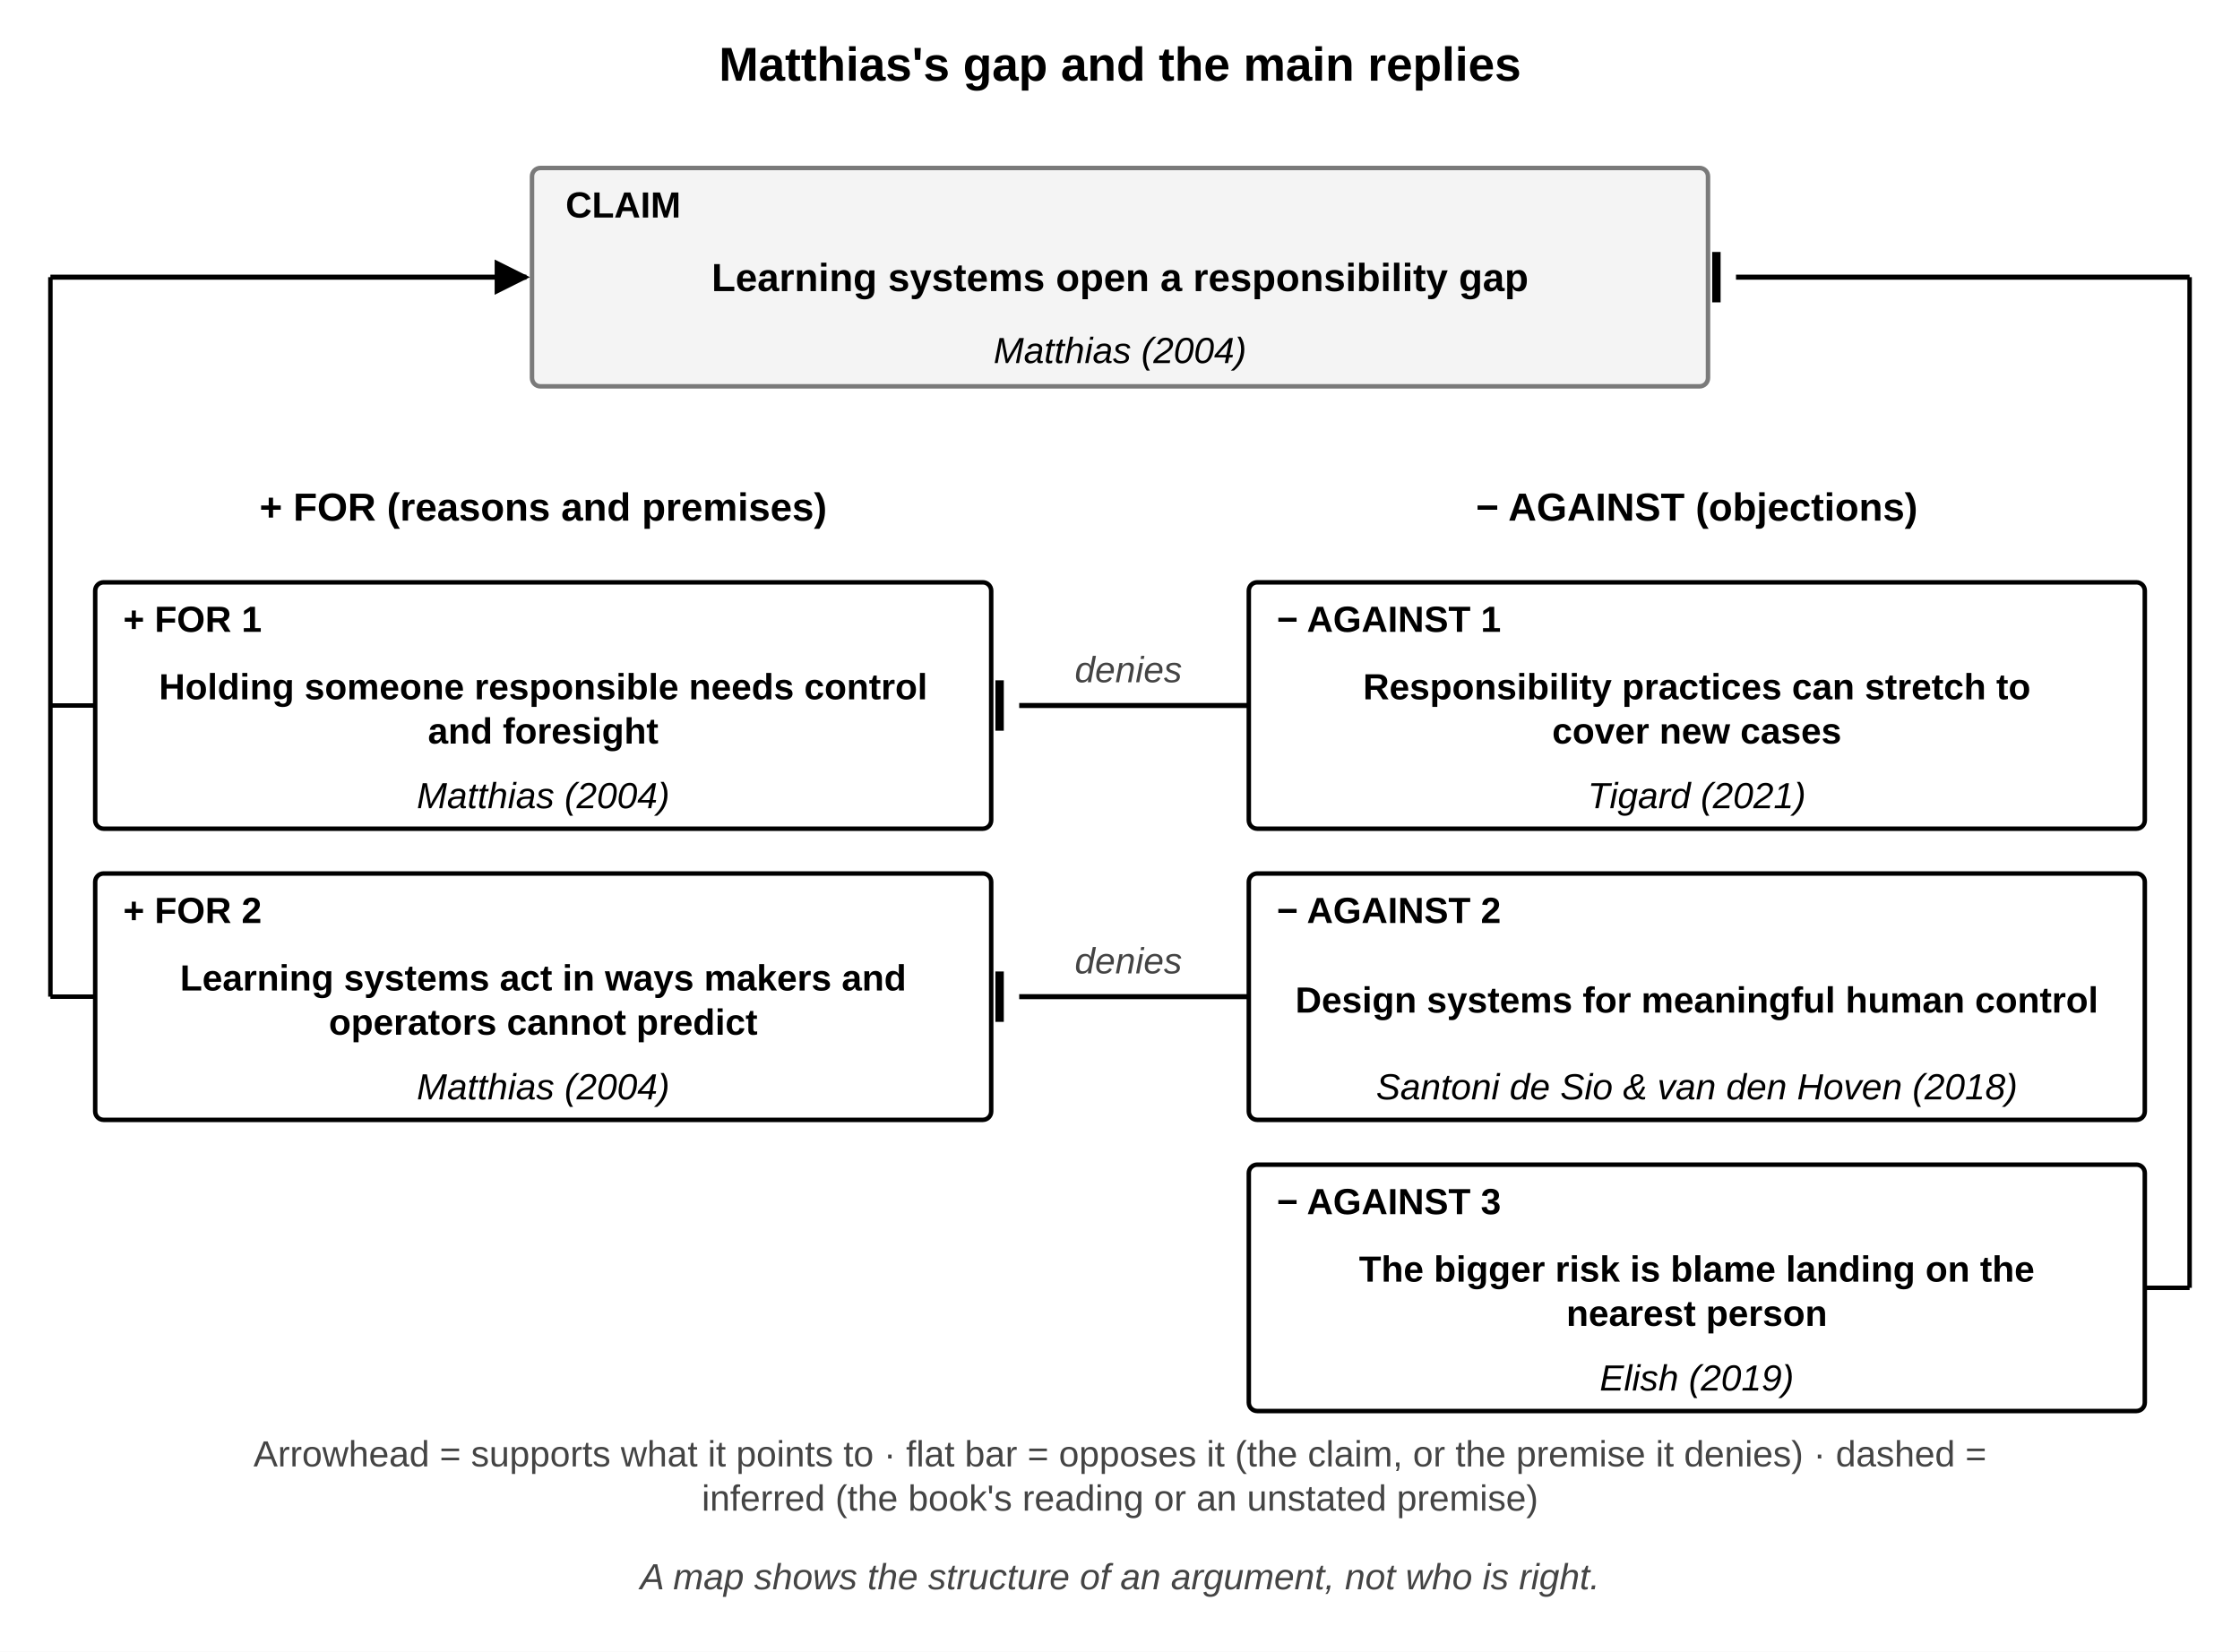
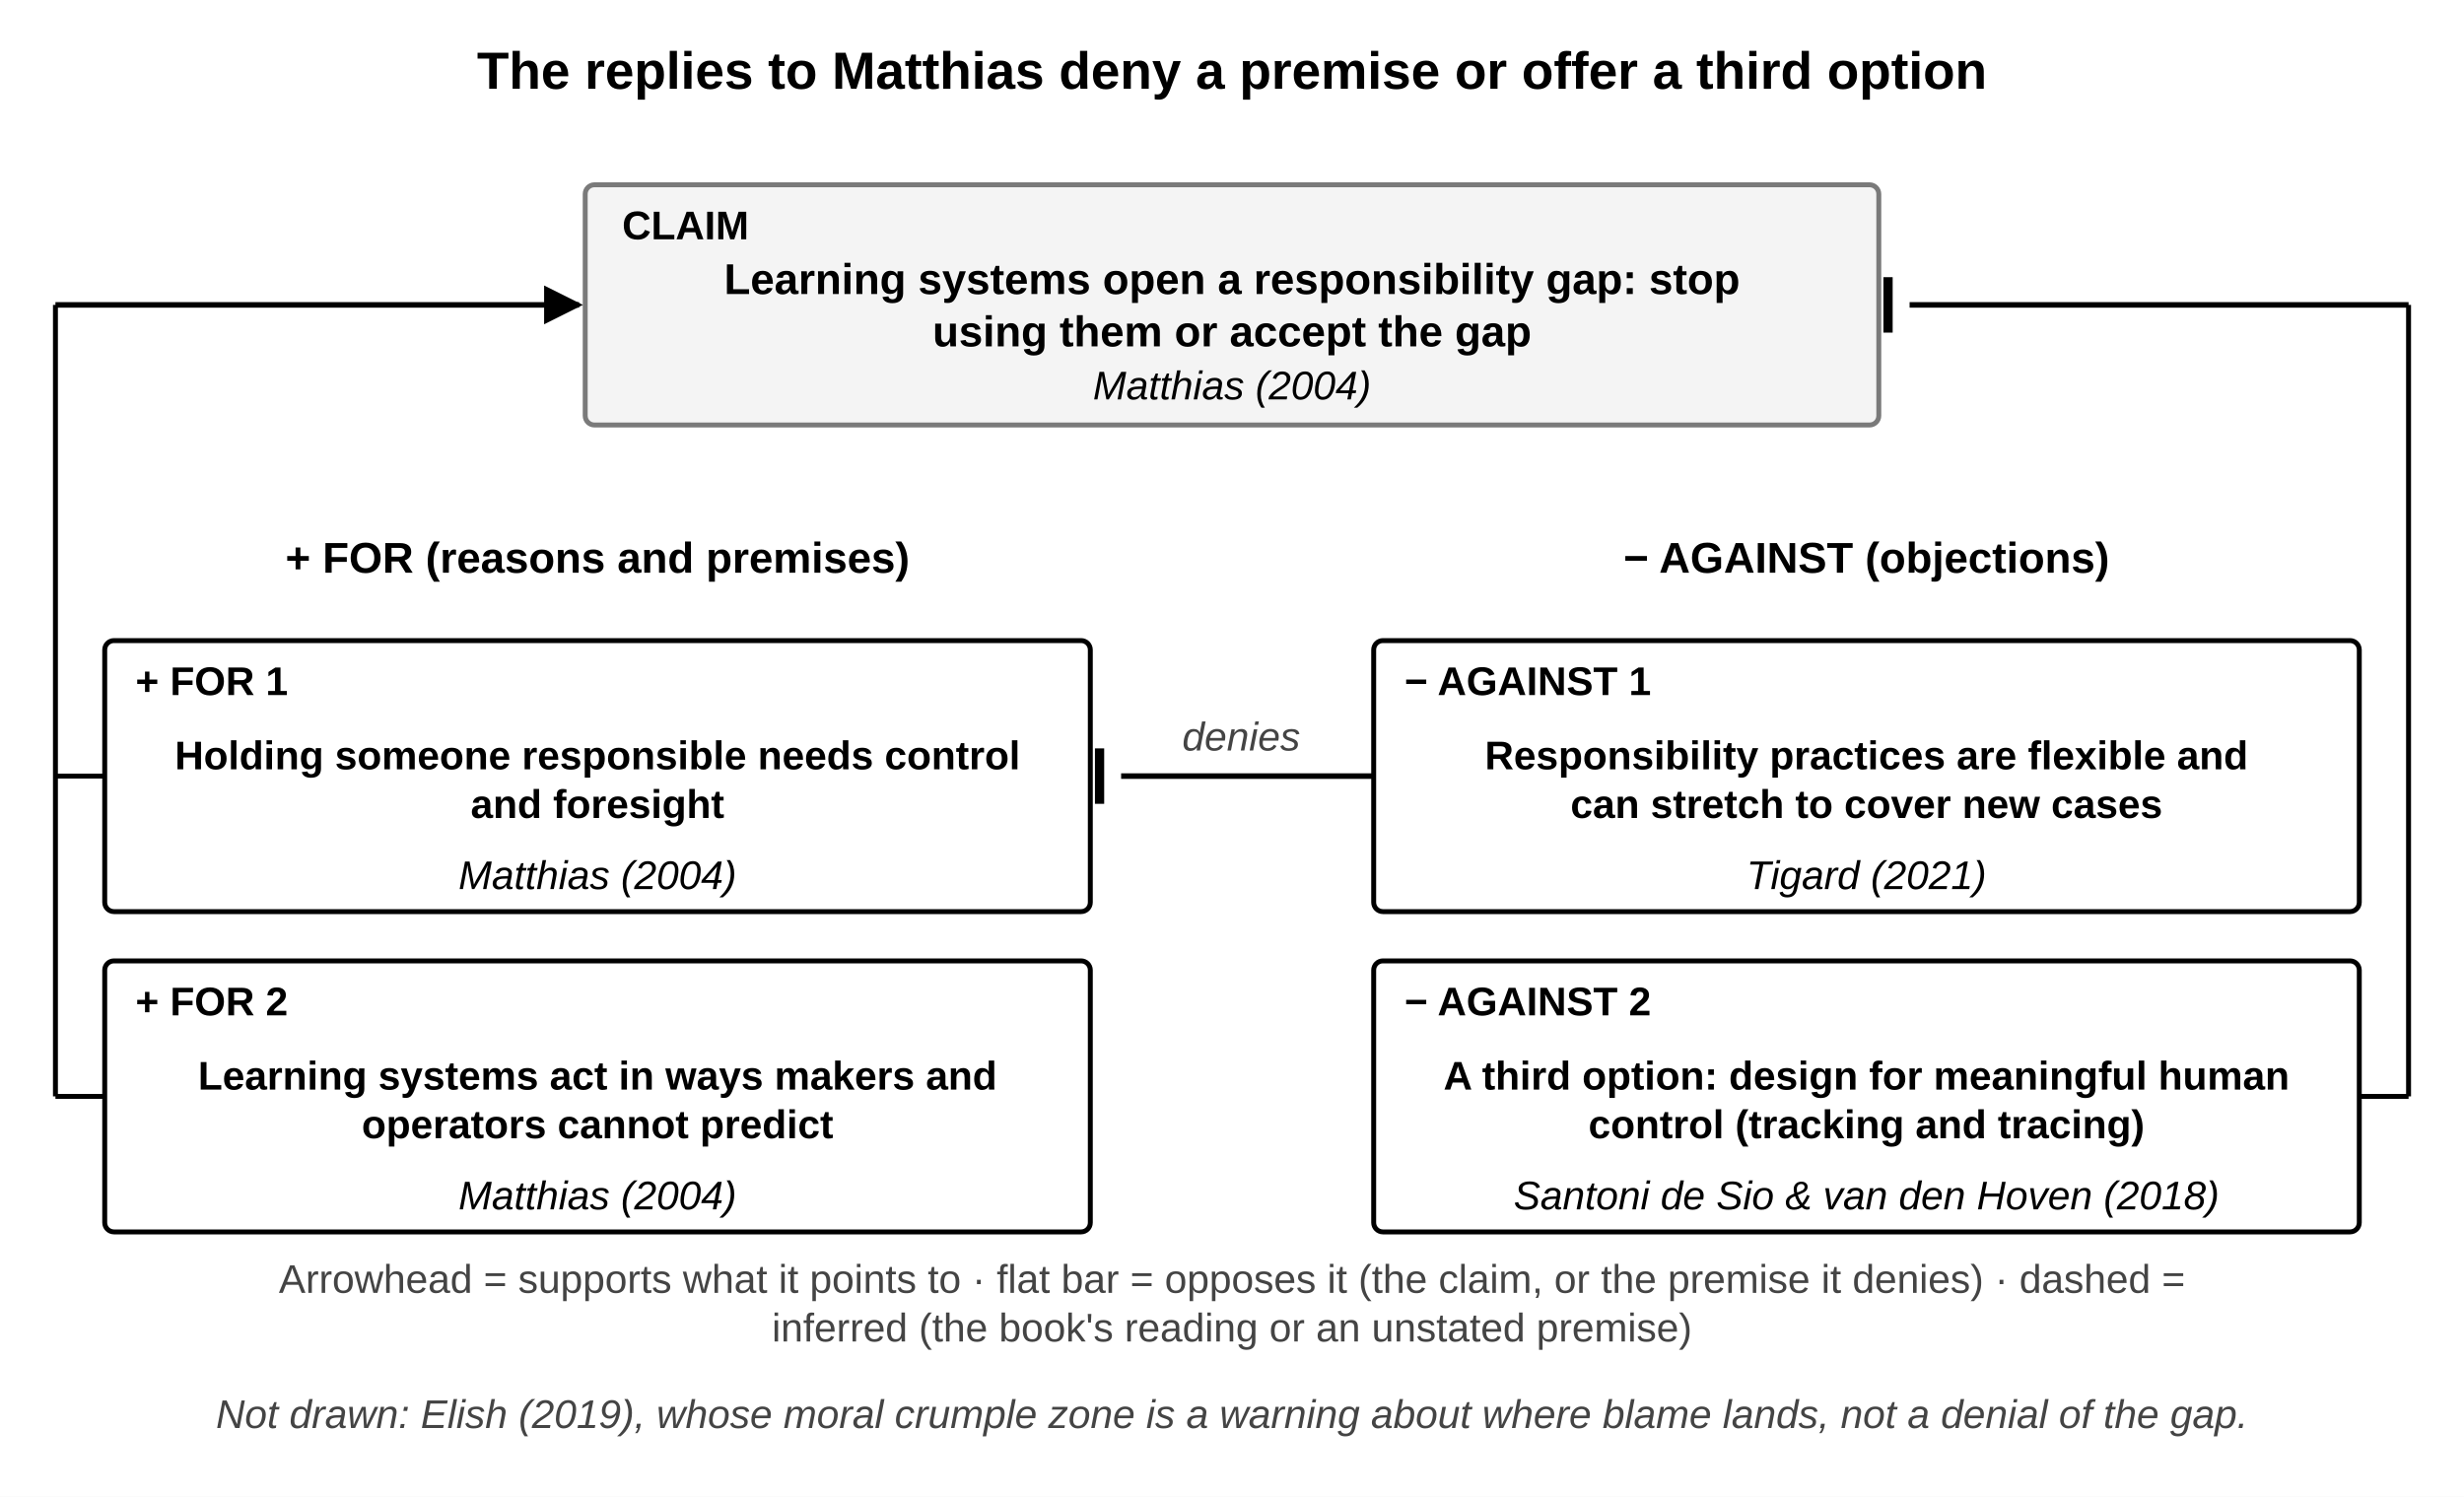
- <svg xmlns="http://www.w3.org/2000/svg" viewBox="0 0 800 590" width="800" height="590" role="img" font-family="'Source Sans 3', 'Source Sans Pro', 'Helvetica Neue', Arial, sans-serif">
+ <svg xmlns="http://www.w3.org/2000/svg" viewBox="0 0 800 486" width="800" height="486" role="img" font-family="'Source Sans 3', 'Source Sans Pro', 'Helvetica Neue', Arial, sans-serif">
  <defs>
    <marker id="arrow-gray" viewBox="0 0 10 10" refX="9" refY="5" markerWidth="7" markerHeight="7" orient="auto-start-reverse">
      <path d="M0,0 L10,5 L0,10 z" fill="#000000" />
    </marker>
    <pattern id="hatch" patternUnits="userSpaceOnUse" width="8" height="8" patternTransform="rotate(45)">
      <rect width="8" height="8" fill="#FFFFFF" />
      <line x1="0" y1="0" x2="0" y2="8" stroke="#9A9A9A" stroke-width="1.3" />
    </pattern>
    <pattern id="dots" patternUnits="userSpaceOnUse" width="7" height="7">
      <rect width="7" height="7" fill="#FFFFFF" />
      <circle cx="3.5" cy="3.5" r="1.2" fill="#000" />
    </pattern>
  </defs>
-   <rect width="800" height="590" fill="#FFFFFF" />
-   <text x="400.0" y="24.0" font-size="17" font-weight="700" text-anchor="middle" dominant-baseline="middle" fill="#000000" style="">Matthias's gap and the main replies</text>
+   <rect width="800" height="486" fill="#FFFFFF" />
+   <text x="400.0" y="24.0" font-size="17" font-weight="700" text-anchor="middle" dominant-baseline="middle" fill="#000000" style="">The replies to Matthias deny a premise or offer a third option</text>
  <rect x="190" y="60" width="420" height="78" rx="3" fill="#F4F4F4" stroke="#7A7A7A" stroke-width="1.6" />
  <text x="400.0" y="99.0" font-size="14" font-weight="600" text-anchor="middle" dominant-baseline="middle" fill="#000000" style="" />
  <text x="202.0" y="74.0" font-size="13" font-weight="700" text-anchor="start" dominant-baseline="middle" fill="#000000" style="">CLAIM</text>
-   <text x="400.0" y="100.0" font-size="14" font-weight="600" text-anchor="middle" dominant-baseline="middle" fill="#000000" style="">Learning systems open a responsibility gap</text>
+   <text x="400.0" y="91.5" font-size="14" font-weight="600" text-anchor="middle" dominant-baseline="middle" fill="#000000" style="">Learning systems open a responsibility gap: stop</text>
+   <text x="400.0" y="108.5" font-size="14" font-weight="600" text-anchor="middle" dominant-baseline="middle" fill="#000000" style="">using them or accept the gap</text>
  <text x="400.0" y="126.0" font-size="13" font-weight="normal" text-anchor="middle" dominant-baseline="middle" fill="#000000" style="font-style:italic;">Matthias (2004)</text>
  <text x="194.0" y="182.0" font-size="14" font-weight="700" text-anchor="middle" dominant-baseline="middle" fill="#000000" style="">+ FOR (reasons and premises)</text>
  <text x="606.0" y="182.0" font-size="14" font-weight="700" text-anchor="middle" dominant-baseline="middle" fill="#000000" style="">− AGAINST (objections)</text>
  <line x1="18" y1="99.0" x2="18" y2="356.0" stroke="#000000" stroke-width="1.6" />
  <path d="M18.0,99.0 L188.0,99.0" fill="none" stroke="#000000" stroke-width="1.8" marker-end="url(#arrow-gray)" />
  <rect x="34" y="208" width="320" height="88" rx="3" fill="#FFFFFF" stroke="#000000" stroke-width="1.6" />
  <text x="194.0" y="252.0" font-size="14" font-weight="600" text-anchor="middle" dominant-baseline="middle" fill="#000000" style="" />
  <text x="44.0" y="222.0" font-size="13" font-weight="700" text-anchor="start" dominant-baseline="middle" fill="#000000" style="">+ FOR 1</text>
  <text x="194.0" y="246.1" font-size="13" font-weight="600" text-anchor="middle" dominant-baseline="middle" fill="#000000" style="">Holding someone responsible needs control</text>
  <text x="194.0" y="261.9" font-size="13" font-weight="600" text-anchor="middle" dominant-baseline="middle" fill="#000000" style="">and foresight</text>
  <text x="194.0" y="285.0" font-size="13" font-weight="normal" text-anchor="middle" dominant-baseline="middle" fill="#000000" style="font-style:italic;">Matthias (2004)</text>
  <line x1="18" y1="252.0" x2="34" y2="252.0" stroke="#000000" stroke-width="1.6" />
  <rect x="34" y="312" width="320" height="88" rx="3" fill="#FFFFFF" stroke="#000000" stroke-width="1.6" />
  <text x="194.0" y="356.0" font-size="14" font-weight="600" text-anchor="middle" dominant-baseline="middle" fill="#000000" style="" />
  <text x="44.0" y="326.0" font-size="13" font-weight="700" text-anchor="start" dominant-baseline="middle" fill="#000000" style="">+ FOR 2</text>
  <text x="194.0" y="350.1" font-size="13" font-weight="600" text-anchor="middle" dominant-baseline="middle" fill="#000000" style="">Learning systems act in ways makers and</text>
  <text x="194.0" y="365.9" font-size="13" font-weight="600" text-anchor="middle" dominant-baseline="middle" fill="#000000" style="">operators cannot predict</text>
  <text x="194.0" y="389.0" font-size="13" font-weight="normal" text-anchor="middle" dominant-baseline="middle" fill="#000000" style="font-style:italic;">Matthias (2004)</text>
  <line x1="18" y1="356.0" x2="34" y2="356.0" stroke="#000000" stroke-width="1.6" />
-   <line x1="782" y1="99.0" x2="782" y2="460.0" stroke="#000000" stroke-width="1.6" />
+   <line x1="782" y1="99.0" x2="782" y2="356.0" stroke="#000000" stroke-width="1.6" />
  <line x1="782" y1="99.0" x2="620" y2="99.0" stroke="#000000" stroke-width="1.8" />
  <line x1="613" y1="90.0" x2="613" y2="108.0" stroke="#000000" stroke-width="3" />
  <rect x="446" y="208" width="320" height="88" rx="3" fill="#FFFFFF" stroke="#000000" stroke-width="1.6" />
  <text x="606.0" y="252.0" font-size="14" font-weight="600" text-anchor="middle" dominant-baseline="middle" fill="#000000" style="" />
  <text x="456.0" y="222.0" font-size="13" font-weight="700" text-anchor="start" dominant-baseline="middle" fill="#000000" style="">− AGAINST 1</text>
-   <text x="606.0" y="246.1" font-size="13" font-weight="600" text-anchor="middle" dominant-baseline="middle" fill="#000000" style="">Responsibility practices can stretch to</text>
-   <text x="606.0" y="261.9" font-size="13" font-weight="600" text-anchor="middle" dominant-baseline="middle" fill="#000000" style="">cover new cases</text>
+   <text x="606.0" y="246.1" font-size="13" font-weight="600" text-anchor="middle" dominant-baseline="middle" fill="#000000" style="">Responsibility practices are flexible and</text>
+   <text x="606.0" y="261.9" font-size="13" font-weight="600" text-anchor="middle" dominant-baseline="middle" fill="#000000" style="">can stretch to cover new cases</text>
  <text x="606.0" y="285.0" font-size="13" font-weight="normal" text-anchor="middle" dominant-baseline="middle" fill="#000000" style="font-style:italic;">Tigard (2021)</text>
  <line x1="446" y1="252.0" x2="364" y2="252.0" stroke="#000000" stroke-width="1.8" />
  <line x1="357" y1="243.0" x2="357" y2="261.0" stroke="#000000" stroke-width="3" />
  <text x="403.0" y="240.0" font-size="13" font-weight="normal" text-anchor="middle" dominant-baseline="middle" fill="#444444" style="font-style:italic;">denies</text>
  <rect x="446" y="312" width="320" height="88" rx="3" fill="#FFFFFF" stroke="#000000" stroke-width="1.6" />
  <text x="606.0" y="356.0" font-size="14" font-weight="600" text-anchor="middle" dominant-baseline="middle" fill="#000000" style="" />
  <text x="456.0" y="326.0" font-size="13" font-weight="700" text-anchor="start" dominant-baseline="middle" fill="#000000" style="">− AGAINST 2</text>
-   <text x="606.0" y="358.0" font-size="13" font-weight="600" text-anchor="middle" dominant-baseline="middle" fill="#000000" style="">Design systems for meaningful human control</text>
+   <text x="606.0" y="350.1" font-size="13" font-weight="600" text-anchor="middle" dominant-baseline="middle" fill="#000000" style="">A third option: design for meaningful human</text>
+   <text x="606.0" y="365.9" font-size="13" font-weight="600" text-anchor="middle" dominant-baseline="middle" fill="#000000" style="">control (tracking and tracing)</text>
  <text x="606.0" y="389.0" font-size="13" font-weight="normal" text-anchor="middle" dominant-baseline="middle" fill="#000000" style="font-style:italic;">Santoni de Sio &amp; van den Hoven (2018)</text>
-   <line x1="446" y1="356.0" x2="364" y2="356.0" stroke="#000000" stroke-width="1.8" />
-   <line x1="357" y1="347.0" x2="357" y2="365.0" stroke="#000000" stroke-width="3" />
-   <text x="403.0" y="344.0" font-size="13" font-weight="normal" text-anchor="middle" dominant-baseline="middle" fill="#444444" style="font-style:italic;">denies</text>
-   <rect x="446" y="416" width="320" height="88" rx="3" fill="#FFFFFF" stroke="#000000" stroke-width="1.6" />
-   <text x="606.0" y="460.0" font-size="14" font-weight="600" text-anchor="middle" dominant-baseline="middle" fill="#000000" style="" />
-   <text x="456.0" y="430.0" font-size="13" font-weight="700" text-anchor="start" dominant-baseline="middle" fill="#000000" style="">− AGAINST 3</text>
-   <text x="606.0" y="454.1" font-size="13" font-weight="600" text-anchor="middle" dominant-baseline="middle" fill="#000000" style="">The bigger risk is blame landing on the</text>
-   <text x="606.0" y="469.9" font-size="13" font-weight="600" text-anchor="middle" dominant-baseline="middle" fill="#000000" style="">nearest person</text>
-   <text x="606.0" y="493.0" font-size="13" font-weight="normal" text-anchor="middle" dominant-baseline="middle" fill="#000000" style="font-style:italic;">Elish (2019)</text>
-   <line x1="766" y1="460.0" x2="782" y2="460.0" stroke="#000000" stroke-width="1.6" />
-   <text x="400.0" y="520.1" font-size="13" font-weight="normal" text-anchor="middle" dominant-baseline="middle" fill="#444444" style="">Arrowhead = supports what it points to · flat bar = opposes it (the claim, or the premise it denies) · dashed =</text>
-   <text x="400.0" y="535.9" font-size="13" font-weight="normal" text-anchor="middle" dominant-baseline="middle" fill="#444444" style="">inferred (the book's reading or an unstated premise)</text>
-   <text x="400.0" y="564.0" font-size="13" font-weight="normal" text-anchor="middle" dominant-baseline="middle" fill="#444444" style="font-style:italic;">A map shows the structure of an argument, not who is right.</text>
+   <line x1="766" y1="356.0" x2="782" y2="356.0" stroke="#000000" stroke-width="1.6" />
+   <text x="400.0" y="416.1" font-size="13" font-weight="normal" text-anchor="middle" dominant-baseline="middle" fill="#444444" style="">Arrowhead = supports what it points to · flat bar = opposes it (the claim, or the premise it denies) · dashed =</text>
+   <text x="400.0" y="431.9" font-size="13" font-weight="normal" text-anchor="middle" dominant-baseline="middle" fill="#444444" style="">inferred (the book's reading or an unstated premise)</text>
+   <text x="400.0" y="460.0" font-size="13" font-weight="normal" text-anchor="middle" dominant-baseline="middle" fill="#444444" style="font-style:italic;">Not drawn: Elish (2019), whose moral crumple zone is a warning about where blame lands, not a denial of the gap.</text>
</svg>
